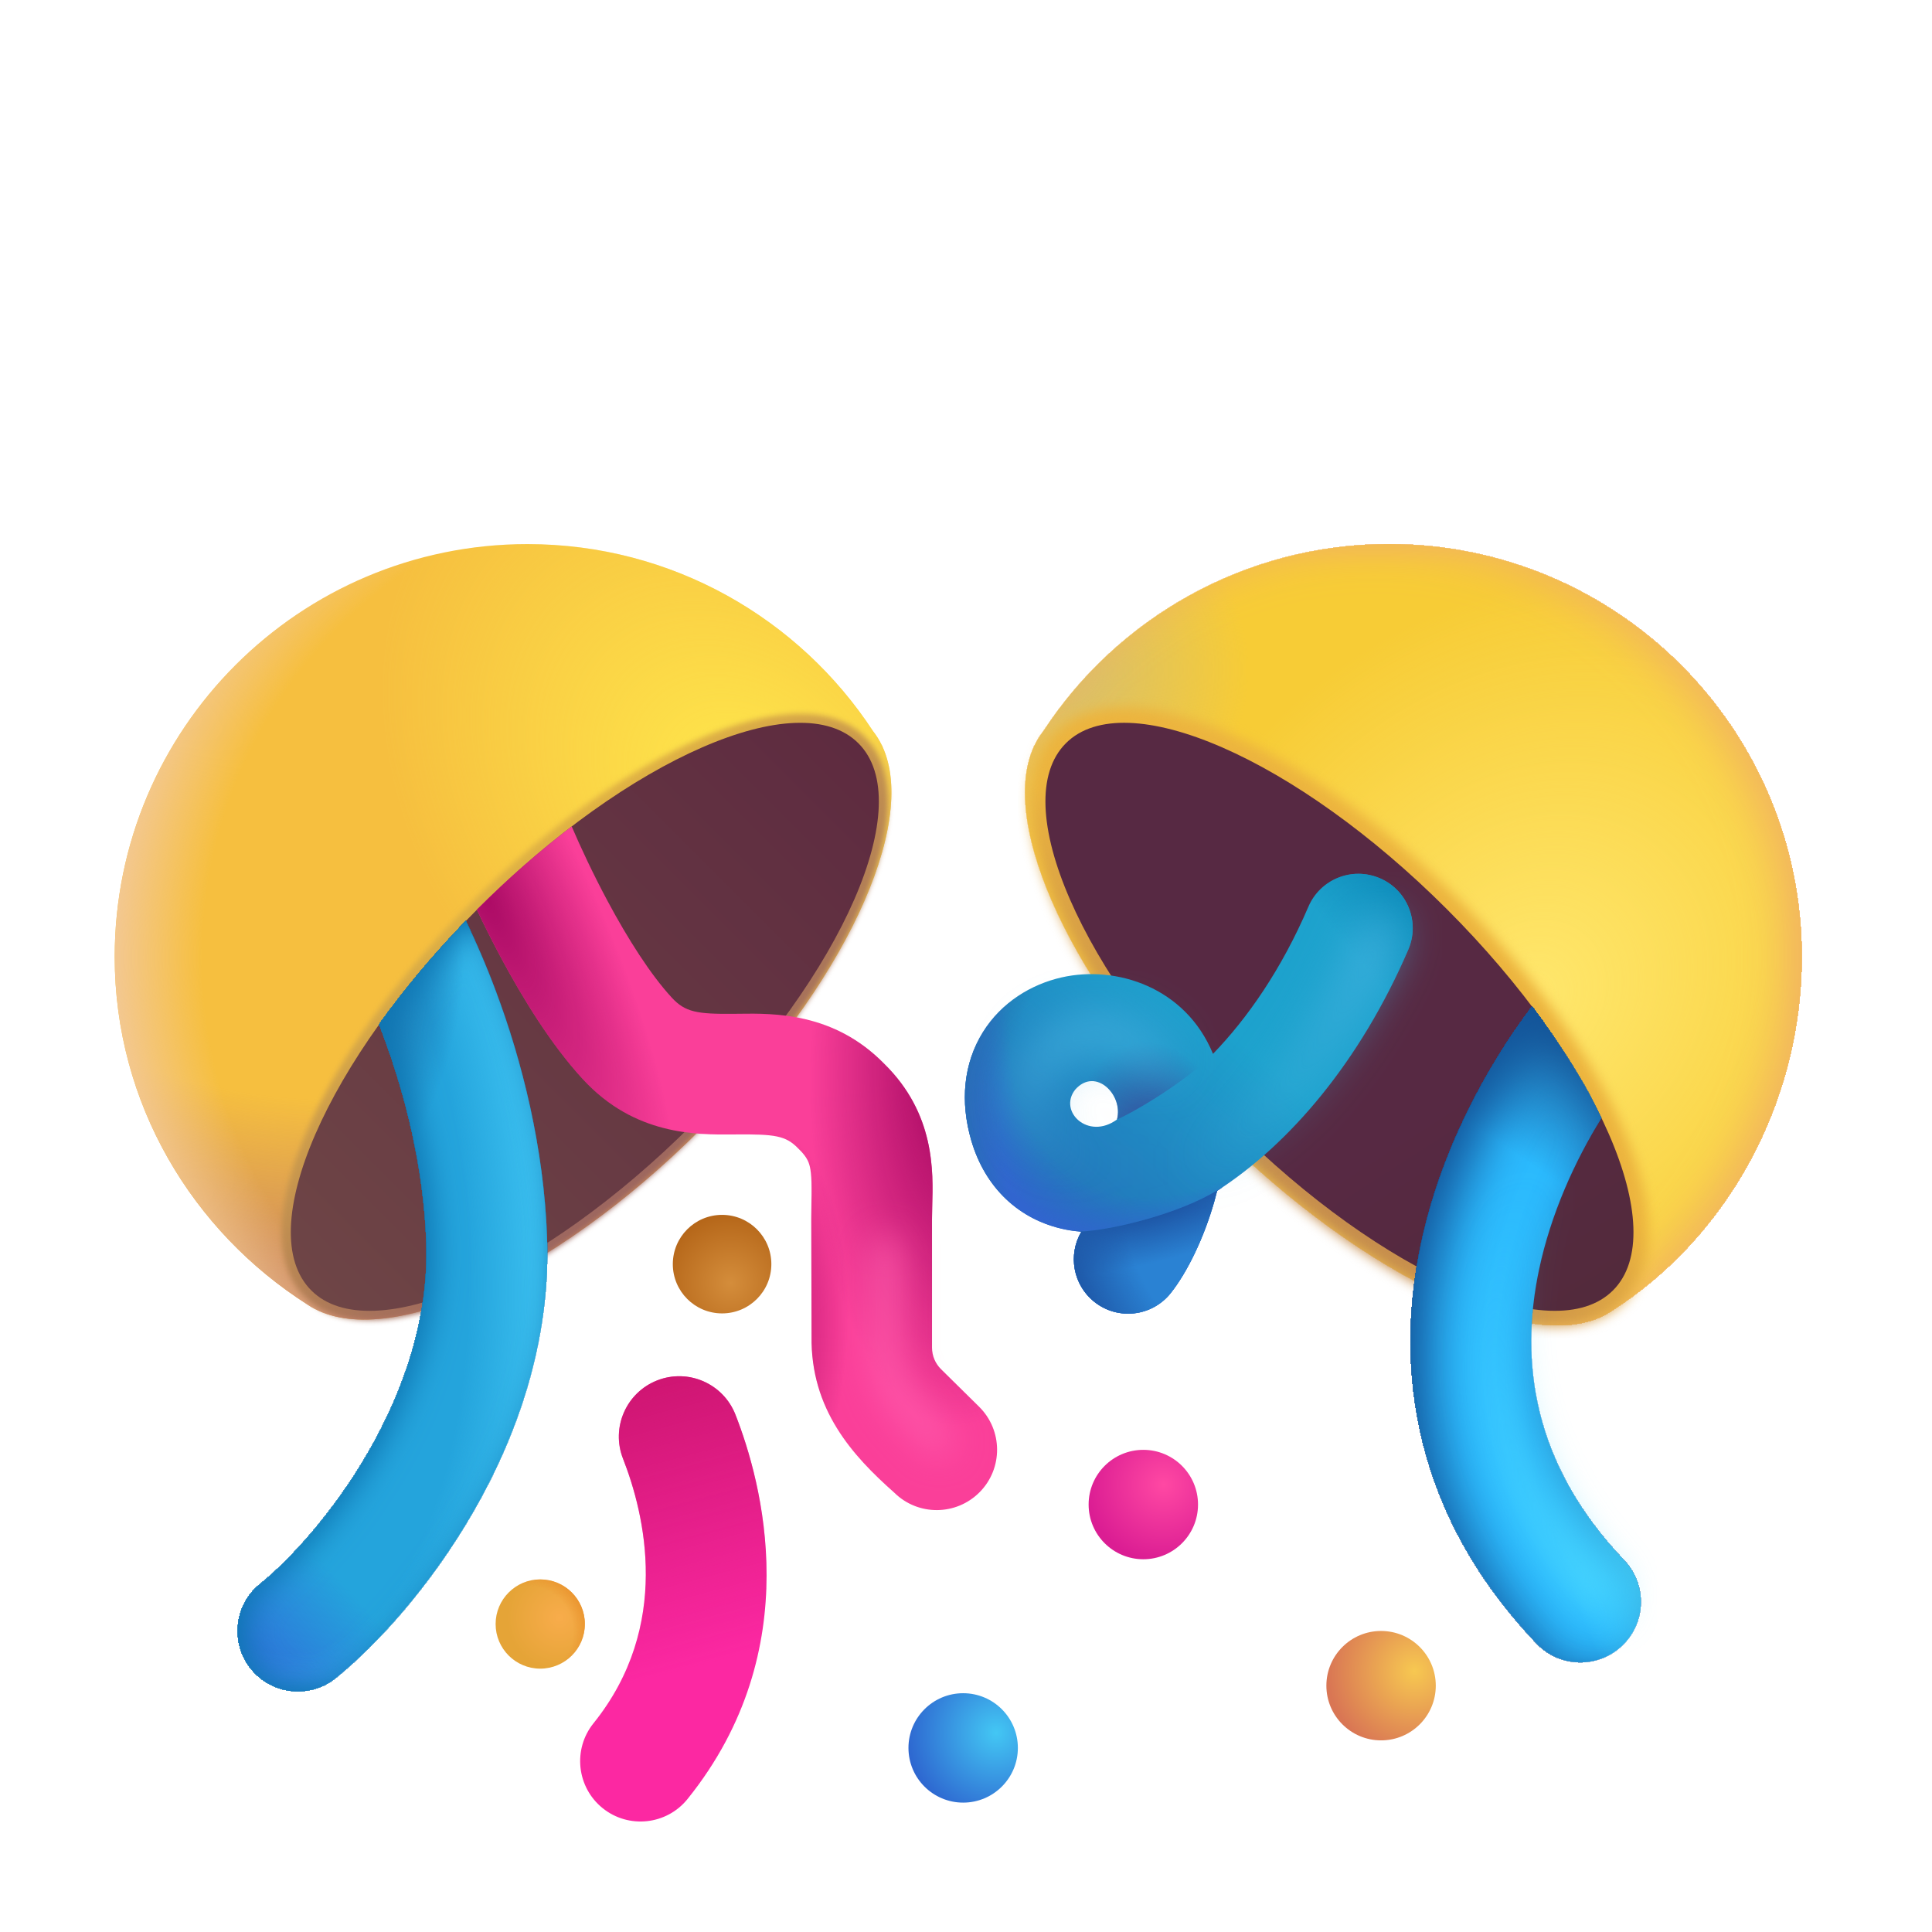
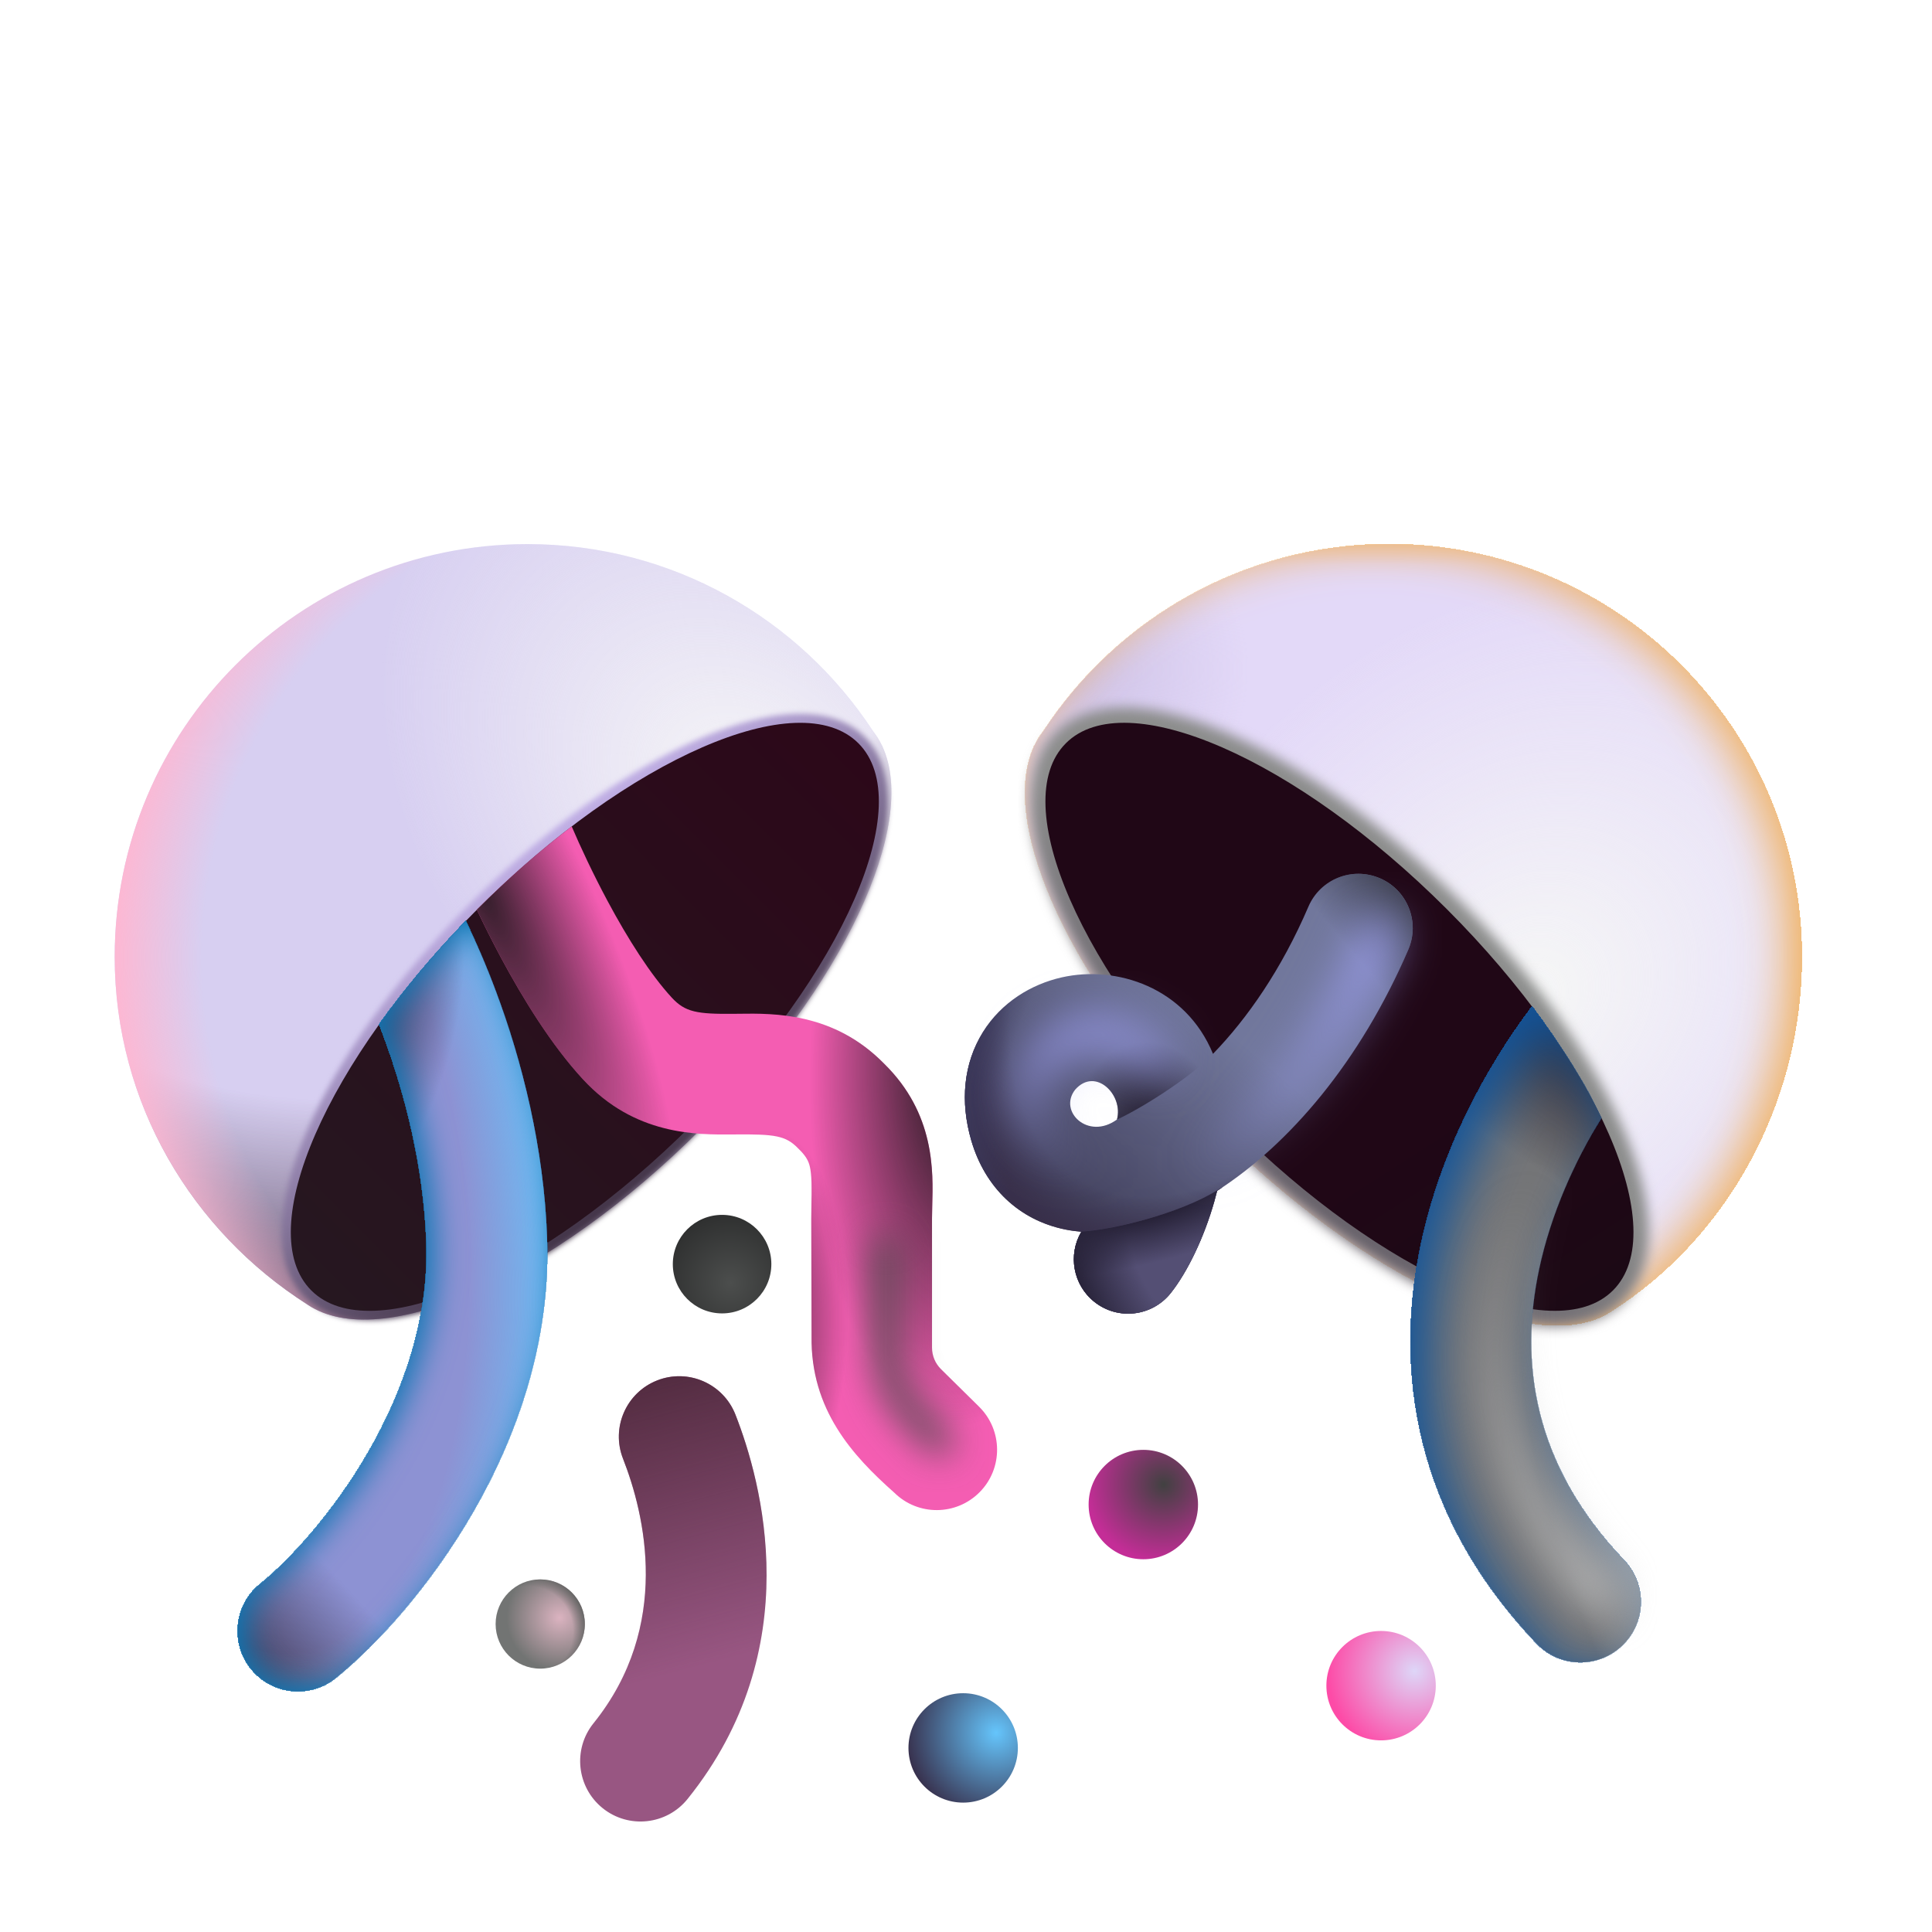
- <svg xmlns="http://www.w3.org/2000/svg" xmlns:xlink="http://www.w3.org/1999/xlink" fill="none" height="32" viewBox="0 0 32 32" width="32">
+ <svg xmlns="http://www.w3.org/2000/svg" xmlns:xlink="http://www.w3.org/1999/xlink" fill="none" height="32px" viewBox="0 0 32 32" width="32px">
  <filter id="a" color-interpolation-filters="sRGB" filterUnits="userSpaceOnUse" height="12.94" width="13.115" x="16.728" y="9.011">
    <feFlood flood-opacity="0" result="BackgroundImageFix" />
    <feBlend in="SourceGraphic" in2="BackgroundImageFix" mode="normal" result="shape" />
    <feColorMatrix in="SourceAlpha" result="hardAlpha" type="matrix" values="0 0 0 0 0 0 0 0 0 0 0 0 0 0 0 0 0 0 127 0" />
    <feOffset dx="-.25" />
    <feGaussianBlur stdDeviation=".375" />
    <feComposite in2="hardAlpha" k2="-1" k3="1" operator="arithmetic" />
    <feColorMatrix type="matrix" values="0 0 0 0 0.945 0 0 0 0 0.698 0 0 0 0 0.38 0 0 0 1 0" />
    <feBlend in2="shape" mode="normal" result="effect1_innerShadow_18_599" />
  </filter>
  <filter id="b" color-interpolation-filters="sRGB" filterUnits="userSpaceOnUse" height="10.64" width="10.64" x="16.865" y="11.521">
    <feFlood flood-opacity="0" result="BackgroundImageFix" />
    <feBlend in="SourceGraphic" in2="BackgroundImageFix" mode="normal" result="shape" />
    <feGaussianBlur result="effect1_foregroundBlur_18_599" stdDeviation=".1" />
  </filter>
  <filter id="c" color-interpolation-filters="sRGB" filterUnits="userSpaceOnUse" height="10.24" width="10.24" x="4.567" y="11.722">
    <feFlood flood-opacity="0" result="BackgroundImageFix" />
    <feBlend in="SourceGraphic" in2="BackgroundImageFix" mode="normal" result="shape" />
    <feGaussianBlur result="effect1_foregroundBlur_18_599" stdDeviation=".05" />
  </filter>
  <filter id="d" color-interpolation-filters="sRGB" filterUnits="userSpaceOnUse" height="12.758" width="5.279" x="3.937" y="15.255">
    <feFlood flood-opacity="0" result="BackgroundImageFix" />
    <feBlend in="SourceGraphic" in2="BackgroundImageFix" mode="normal" result="shape" />
    <feColorMatrix in="SourceAlpha" result="hardAlpha" type="matrix" values="0 0 0 0 0 0 0 0 0 0 0 0 0 0 0 0 0 0 127 0" />
    <feOffset dx=".15" />
    <feGaussianBlur stdDeviation=".25" />
    <feComposite in2="hardAlpha" k2="-1" k3="1" operator="arithmetic" />
    <feColorMatrix type="matrix" values="0 0 0 0 0.055 0 0 0 0 0.463 0 0 0 0 0.702 0 0 0 1 0" />
    <feBlend in2="shape" mode="normal" result="effect1_innerShadow_18_599" />
  </filter>
  <filter id="e" color-interpolation-filters="sRGB" filterUnits="userSpaceOnUse" height="4.825" width="2.506" x="13.871" y="19.871">
    <feFlood flood-opacity="0" result="BackgroundImageFix" />
    <feBlend in="SourceGraphic" in2="BackgroundImageFix" mode="normal" result="shape" />
    <feGaussianBlur result="effect1_foregroundBlur_18_599" stdDeviation=".3" />
  </filter>
  <filter id="f" color-interpolation-filters="sRGB" filterUnits="userSpaceOnUse" height="11.162" width="4.114" x="23.363" y="16.671">
    <feFlood flood-opacity="0" result="BackgroundImageFix" />
    <feBlend in="SourceGraphic" in2="BackgroundImageFix" mode="normal" result="shape" />
    <feColorMatrix in="SourceAlpha" result="hardAlpha" type="matrix" values="0 0 0 0 0 0 0 0 0 0 0 0 0 0 0 0 0 0 127 0" />
    <feOffset dx=".3" dy=".3" />
    <feGaussianBlur stdDeviation=".425" />
    <feComposite in2="hardAlpha" k2="-1" k3="1" operator="arithmetic" />
    <feColorMatrix type="matrix" values="0 0 0 0 0.071 0 0 0 0 0.329 0 0 0 0 0.6 0 0 0 1 0" />
    <feBlend in2="shape" mode="normal" result="effect1_innerShadow_18_599" />
  </filter>
  <filter id="g" color-interpolation-filters="sRGB" filterUnits="userSpaceOnUse" height="8.806" width="3.636" x="23.798" y="18.563">
    <feFlood flood-opacity="0" result="BackgroundImageFix" />
    <feBlend in="SourceGraphic" in2="BackgroundImageFix" mode="normal" result="shape" />
    <feGaussianBlur result="effect1_foregroundBlur_18_599" stdDeviation=".325" />
  </filter>
  <filter id="h" color-interpolation-filters="sRGB" filterUnits="userSpaceOnUse" height="4.422" width="4.169" x="16.014" y="16.092">
    <feFlood flood-opacity="0" result="BackgroundImageFix" />
    <feBlend in="SourceGraphic" in2="BackgroundImageFix" mode="normal" result="shape" />
    <feGaussianBlur result="effect1_foregroundBlur_18_599" stdDeviation=".375" />
  </filter>
  <filter id="i" color-interpolation-filters="sRGB" filterUnits="userSpaceOnUse" height="5.813" width="4.969" x="18.906" y="14.451">
    <feFlood flood-opacity="0" result="BackgroundImageFix" />
    <feBlend in="SourceGraphic" in2="BackgroundImageFix" mode="normal" result="shape" />
    <feGaussianBlur result="effect1_foregroundBlur_18_599" stdDeviation=".375" />
  </filter>
  <radialGradient id="j" cx="0" cy="0" gradientTransform="matrix(-4.875004 -5.312496 3.855538 -3.538029 12.4994 13.3572)" gradientUnits="userSpaceOnUse" r="1">
-     <stop offset="0" stop-color="#ffe94c" />
-     <stop offset="1" stop-color="#ffe94c" stop-opacity="0" />
+     <stop offset="0" stop-color="#F7F7F7" />
+     <stop offset="1" stop-color="#F7F7F7" stop-opacity="0" />
  </radialGradient>
  <radialGradient id="k" cx="0" cy="0" gradientTransform="matrix(6.499988 11.78331 -11.89495 6.561572 5.68692 9.01135)" gradientUnits="userSpaceOnUse" r="1">
-     <stop offset=".684" stop-color="#b9706d" stop-opacity="0" />
-     <stop offset="1" stop-color="#b9706d" />
+     <stop offset=".684" stop-color="#503E53" stop-opacity="0" />
+     <stop offset="1" stop-color="#503E53" />
  </radialGradient>
  <radialGradient id="l" cx="0" cy="0" gradientTransform="matrix(-9.162623 .5000793 -.5008548 -9.176832 11.0619 15.8572)" gradientUnits="userSpaceOnUse" r="1">
-     <stop offset=".839" stop-color="#f3c893" stop-opacity="0" />
-     <stop offset="1" stop-color="#f3c893" />
+     <stop offset=".839" stop-color="#FEB7D2" stop-opacity="0" />
+     <stop offset="1" stop-color="#FEB7D2" />
  </radialGradient>
  <radialGradient id="m" cx="0" cy="0" gradientTransform="matrix(5.027856 -5.547988 4.625985 4.192292 25.3239 16.5425)" gradientUnits="userSpaceOnUse" r="1">
-     <stop offset="0" stop-color="#ffe76d" />
-     <stop offset="1" stop-color="#ffe76d" stop-opacity="0" />
+     <stop offset="0" stop-color="#F6F7F6" />
+     <stop offset="1" stop-color="#F6F7F6" stop-opacity="0" />
  </radialGradient>
  <radialGradient id="n" cx="0" cy="0" gradientTransform="matrix(2.681198 1.413061 -1.415253 2.685356 17.642 11.1053)" gradientUnits="userSpaceOnUse" r="1">
-     <stop offset="0" stop-color="#d6be6f" />
-     <stop offset="1" stop-color="#d6be6f" stop-opacity="0" />
+     <stop offset="0" stop-color="#CDC1E6" />
+     <stop offset="1" stop-color="#CDC1E6" stop-opacity="0" />
  </radialGradient>
  <linearGradient id="o" gradientUnits="userSpaceOnUse" x1="-.892" x2="5.764" y1="5.106" y2="6.111">
-     <stop offset="0" stop-color="#ecb43e" />
-     <stop offset="1" stop-color="#925960" />
+     <stop offset="0" stop-color="#8C8D8C" />
+     <stop offset="1" stop-color="#36283D" />
  </linearGradient>
  <linearGradient id="p" gradientUnits="userSpaceOnUse" x1=".183" x2="2.519" y1="2.048" y2="12.816">
-     <stop offset="0" stop-color="#572943" />
-     <stop offset="1" stop-color="#4d2c30" />
+     <stop offset="0" stop-color="#200716" />
+     <stop offset="1" stop-color="#160C13" />
  </linearGradient>
  <linearGradient id="q" gradientUnits="userSpaceOnUse" x1="11.812" x2="13.187" y1="21.982" y2="27.17">
-     <stop offset="0" stop-color="#c9136c" />
-     <stop offset="1" stop-color="#c9136c" stop-opacity="0" />
+     <stop offset="0" stop-color="#4B2739" />
+     <stop offset="1" stop-color="#4B2739" stop-opacity="0" />
  </linearGradient>
  <linearGradient id="r" gradientUnits="userSpaceOnUse" x1="21.999" x2="16.999" y1="15.92" y2="21.757">
-     <stop offset=".253" stop-color="#1da2cd" />
-     <stop offset="1" stop-color="#255eb1" />
+     <stop offset=".253" stop-color="#71779C" />
+     <stop offset="1" stop-color="#2B263D" />
  </linearGradient>
  <linearGradient id="s" gradientUnits="userSpaceOnUse" x1="23.624" x2="22.593" y1="15.138" y2="16.013">
-     <stop offset="0" stop-color="#0d8cba" />
-     <stop offset="1" stop-color="#0d8cba" stop-opacity="0" />
+     <stop offset="0" stop-color="#3F4151" />
+     <stop offset="1" stop-color="#3F4151" stop-opacity="0" />
  </linearGradient>
  <radialGradient id="t" cx="0" cy="0" gradientTransform="matrix(-2.781222 4.875012 -3.15863 -1.802016 20.2494 15.4821)" gradientUnits="userSpaceOnUse" r="1">
-     <stop offset=".835" stop-color="#3165cf" stop-opacity="0" />
-     <stop offset="1" stop-color="#3165cf" />
+     <stop offset=".835" stop-color="#382F4A" stop-opacity="0" />
+     <stop offset="1" stop-color="#382F4A" />
  </radialGradient>
  <radialGradient id="u" cx="0" cy="0" gradientTransform="matrix(-6.274334 -1.297411 1.269387 -6.138811 21.792 18.6617)" gradientUnits="userSpaceOnUse" r="1">
-     <stop offset=".808" stop-color="#2471ad" stop-opacity="0" />
-     <stop offset=".95" stop-color="#2471ad" />
+     <stop offset=".808" stop-color="#3B3A5F" stop-opacity="0" />
+     <stop offset=".95" stop-color="#3B3A5F" />
  </radialGradient>
  <radialGradient id="v" cx="0" cy="0" gradientTransform="matrix(-.9999945 1.156259 -1.156259 -.9999945 16.4994 28.7009)" gradientUnits="userSpaceOnUse" r="1">
-     <stop offset="0" stop-color="#43c7f4" />
-     <stop offset="1" stop-color="#2d64cf" />
+     <stop offset="0" stop-color="#65C5FC" />
+     <stop offset="1" stop-color="#372E4A" />
  </radialGradient>
  <radialGradient id="w" cx="0" cy="0" gradientTransform="matrix(-.9832247 .823796 -.823796 -.9832247 19.2727 24.5886)" gradientUnits="userSpaceOnUse" r="1">
-     <stop offset="0" stop-color="#ff48a3" />
-     <stop offset="1" stop-color="#db1d93" />
+     <stop offset="0" stop-color="#414141" />
+     <stop offset="1" stop-color="#C42D97" />
  </radialGradient>
  <radialGradient id="x" cx="0" cy="0" gradientTransform="matrix(-1.171866 .8359454 -.8359454 -1.171866 23.4291 27.6775)" gradientUnits="userSpaceOnUse" r="1">
-     <stop offset="0" stop-color="#f7c851" />
-     <stop offset="1" stop-color="#d97654" />
+     <stop offset="0" stop-color="#DED6F8" />
+     <stop offset="1" stop-color="#FD4BA7" />
  </radialGradient>
  <radialGradient id="y" cx="0" cy="0" gradientTransform="matrix(-.1406253 -1.171873 1.171873 -.1406253 12.101 21.2478)" gradientUnits="userSpaceOnUse" r="1">
-     <stop offset="0" stop-color="#d48d3b" />
-     <stop offset="1" stop-color="#b46518" />
+     <stop offset="0" stop-color="#4C4E4D" />
+     <stop offset="1" stop-color="#2E2F2F" />
  </radialGradient>
  <radialGradient id="z" cx="0" cy="0" gradientTransform="matrix(-.6562448 .5781303 -.5781303 -.6562448 9.26501 26.7947)" gradientUnits="userSpaceOnUse" r="1">
-     <stop offset="0" stop-color="#f8ac4b" />
-     <stop offset="1" stop-color="#e5a437" />
+     <stop offset="0" stop-color="#DBB3C0" />
+     <stop offset="1" stop-color="#727473" />
  </radialGradient>
  <radialGradient id="A" cx="0" cy="0" gradientTransform="matrix(.8906247 -.4296879 .4296879 .8906247 8.74158 27.0212)" gradientUnits="userSpaceOnUse" r="1">
-     <stop offset=".757" stop-color="#eb9530" stop-opacity="0" />
-     <stop offset="1" stop-color="#eb9530" />
+     <stop offset=".757" stop-color="#626362" stop-opacity="0" />
+     <stop offset="1" stop-color="#626362" />
  </radialGradient>
  <linearGradient id="B" gradientUnits="userSpaceOnUse" x1="6.276" x2="12.932" y1="15.539" y2="16.544">
-     <stop offset="0" stop-color="#eabe3f" />
-     <stop offset="1" stop-color="#976061" />
+     <stop offset="0" stop-color="#D2C0FB" />
+     <stop offset="1" stop-color="#3A2C3D" />
  </linearGradient>
  <linearGradient id="C" gradientUnits="userSpaceOnUse" x1="9.687" x2="9.687" y1="10.433" y2="23.25">
-     <stop offset="0" stop-color="#5e2b40" />
-     <stop offset="1" stop-color="#6e4546" />
+     <stop offset="0" stop-color="#2C0819" />
+     <stop offset="1" stop-color="#261720" />
  </linearGradient>
  <linearGradient id="D" gradientUnits="userSpaceOnUse" x1="4.238" x2="6.042" y1="28.274" y2="26.613">
-     <stop offset="0" stop-color="#3067d9" />
-     <stop offset="1" stop-color="#3067d9" stop-opacity="0" />
+     <stop offset="0" stop-color="#39304A" />
+     <stop offset="1" stop-color="#39304A" stop-opacity="0" />
  </linearGradient>
  <radialGradient id="E" cx="0" cy="0" gradientTransform="matrix(5.273317 -.5408527 1.157129 11.28202 4.22082 19.985)" gradientUnits="userSpaceOnUse" r="1">
-     <stop offset=".655" stop-color="#47cefa" stop-opacity="0" />
-     <stop offset="1" stop-color="#47cefa" />
+     <stop offset=".655" stop-color="#62C9FE" stop-opacity="0" />
+     <stop offset="1" stop-color="#62C9FE" />
  </radialGradient>
  <radialGradient id="F" cx="0" cy="0" gradientTransform="matrix(1.447889 .4272465 -.9054221 3.068371 5.97097 17.1658)" gradientUnits="userSpaceOnUse" r="1">
-     <stop offset="0" stop-color="#1569a5" />
-     <stop offset="1" stop-color="#1569a5" stop-opacity="0" />
+     <stop offset="0" stop-color="#313051" />
+     <stop offset="1" stop-color="#313051" stop-opacity="0" />
  </radialGradient>
  <linearGradient id="G">
-     <stop offset="0" stop-color="#a80963" />
-     <stop offset="1" stop-color="#a80963" stop-opacity="0" />
+     <stop offset="0" stop-color="#2F1C27" />
+     <stop offset="1" stop-color="#2F1C27" stop-opacity="0" />
  </linearGradient>
  <radialGradient id="H" cx="0" cy="0" gradientTransform="matrix(2.947729 6.028085 -1.519183 .7428792 7.89758 14.6071)" gradientUnits="userSpaceOnUse" r="1" xlink:href="#G" />
  <radialGradient id="I" cx="0" cy="0" gradientTransform="matrix(-.3090958 6.361565 -2.651382 -.1288254 16.084 17.3011)" gradientUnits="userSpaceOnUse" r="1">
-     <stop offset=".198" stop-color="#a80963" />
-     <stop offset="1" stop-color="#a80963" stop-opacity="0" />
+     <stop offset=".198" stop-color="#2F1C27" />
+     <stop offset="1" stop-color="#2F1C27" stop-opacity="0" />
  </radialGradient>
  <radialGradient id="J" cx="0" cy="0" gradientTransform="matrix(.398559 -3.731938 1.615722 .1725539 12.3883 22.4461)" gradientUnits="userSpaceOnUse" r="1" xlink:href="#G" />
  <linearGradient id="K" gradientUnits="userSpaceOnUse" x1="26.687" x2="25.27" y1="17.17" y2="19.232">
-     <stop offset="0" stop-color="#184e8c" />
-     <stop offset="1" stop-color="#184e8c" stop-opacity="0" />
+     <stop offset="0" stop-color="#1F1C2C" />
+     <stop offset="1" stop-color="#1F1C2C" stop-opacity="0" />
  </linearGradient>
  <radialGradient id="L" cx="0" cy="0" gradientTransform="matrix(-1.489878 .4062432 -1.335331 -4.897262 27.1768 24.826)" gradientUnits="userSpaceOnUse" r="1">
-     <stop offset="0" stop-color="#4bdcff" />
-     <stop offset="1" stop-color="#4bdcff" stop-opacity="0" />
+     <stop offset="0" stop-color="#B8B8B8" />
+     <stop offset="1" stop-color="#B8B8B8" stop-opacity="0" />
  </radialGradient>
  <linearGradient id="M" gradientUnits="userSpaceOnUse" x1="26.484" x2="25.616" y1="26.42" y2="19.513">
-     <stop offset="0" stop-color="#4bdaff" />
-     <stop offset="1" stop-color="#4bdaff" stop-opacity="0" />
+     <stop offset="0" stop-color="#B5B5B5" />
+     <stop offset="1" stop-color="#B5B5B5" stop-opacity="0" />
  </linearGradient>
  <radialGradient id="N" cx="0" cy="0" gradientTransform="matrix(.2500004 1.015623 -3.331425 .8200461 18.9213 19.8884)" gradientUnits="userSpaceOnUse" r="1">
-     <stop offset=".306" stop-color="#1e58a8" />
-     <stop offset="1" stop-color="#1e58a8" stop-opacity="0" />
+     <stop offset=".306" stop-color="#272238" />
+     <stop offset="1" stop-color="#272238" stop-opacity="0" />
  </radialGradient>
  <radialGradient id="O" cx="0" cy="0" gradientTransform="matrix(-2.353157 .7187587 -1.011254 -3.310762 20.14 20.3259)" gradientUnits="userSpaceOnUse" r="1">
-     <stop offset=".59" stop-color="#1e58a8" stop-opacity="0" />
-     <stop offset="1" stop-color="#1e58a8" />
+     <stop offset=".59" stop-color="#272238" stop-opacity="0" />
+     <stop offset="1" stop-color="#272238" />
  </radialGradient>
  <radialGradient id="P" cx="0" cy="0" gradientTransform="matrix(-.07031283 -1.531247 1.258774 -.05780123 19.015 18.7868)" gradientUnits="userSpaceOnUse" r="1">
-     <stop offset=".187" stop-color="#3258a2" />
-     <stop offset="1" stop-color="#3258a2" stop-opacity="0" />
+     <stop offset=".187" stop-color="#282235" />
+     <stop offset="1" stop-color="#282235" stop-opacity="0" />
  </radialGradient>
  <linearGradient id="Q">
-     <stop offset="0" stop-color="#46b4e2" />
-     <stop offset="1" stop-color="#46b4e2" stop-opacity="0" />
+     <stop offset="0" stop-color="#A3A5FB" />
+     <stop offset="1" stop-color="#A3A5FB" stop-opacity="0" />
  </linearGradient>
  <linearGradient id="R" gradientUnits="userSpaceOnUse" x1="17.843" x2="18.037" xlink:href="#Q" y1="16.782" y2="19.513" />
  <linearGradient id="S" gradientUnits="userSpaceOnUse" x1="22.687" x2="20.347" xlink:href="#Q" y1="15.451" y2="19.89" />
-   <path d="m14.617 12.367.002-.002c-.005-.008-.009-.015-.014-.023-.041-.084-.089-.161-.145-.232-1.221-1.865-3.329-3.098-5.724-3.098-3.775 0-6.836 3.061-6.836 6.836 0 2.429 1.289 4.55 3.197 5.762 1.208.809 4.034-.43 6.512-2.909 2.363-2.363 3.601-5.043 3.008-6.334z" fill="#f6bf3f" />
+   <path d="m14.617 12.367.002-.002c-.005-.008-.009-.015-.014-.023-.041-.084-.089-.161-.145-.232-1.221-1.865-3.329-3.098-5.724-3.098-3.775 0-6.836 3.061-6.836 6.836 0 2.429 1.289 4.55 3.197 5.762 1.208.809 4.034-.43 6.512-2.909 2.363-2.363 3.601-5.043 3.008-6.334z" fill="#D7CFF1" />
  <path d="m14.617 12.367.002-.002c-.005-.008-.009-.015-.014-.023-.041-.084-.089-.161-.145-.232-1.221-1.865-3.329-3.098-5.724-3.098-3.775 0-6.836 3.061-6.836 6.836 0 2.429 1.289 4.55 3.197 5.762 1.208.809 4.034-.43 6.512-2.909 2.363-2.363 3.601-5.043 3.008-6.334z" fill="url(#j)" />
  <path d="m14.617 12.367.002-.002c-.005-.008-.009-.015-.014-.023-.041-.084-.089-.161-.145-.232-1.221-1.865-3.329-3.098-5.724-3.098-3.775 0-6.836 3.061-6.836 6.836 0 2.429 1.289 4.55 3.197 5.762 1.208.809 4.034-.43 6.512-2.909 2.363-2.363 3.601-5.043 3.008-6.334z" fill="url(#k)" />
  <path d="m14.617 12.367.002-.002c-.005-.008-.009-.015-.014-.023-.041-.084-.089-.161-.145-.232-1.221-1.865-3.329-3.098-5.724-3.098-3.775 0-6.836 3.061-6.836 6.836 0 2.429 1.289 4.55 3.197 5.762 1.208.809 4.034-.43 6.512-2.909 2.363-2.363 3.601-5.043 3.008-6.334z" fill="url(#l)" />
  <g filter="url(#a)">
-     <path d="m17.125 12.367-.002-.002c.004-.008.009-.015.014-.023.041-.084.089-.161.145-.232 1.221-1.865 3.329-3.098 5.724-3.098 3.775 0 6.836 3.061 6.836 6.836 0 2.429-1.248 4.657-3.156 5.869-1.208.809-4.084-.537-6.562-3.016-2.364-2.363-3.591-5.043-2.999-6.334z" fill="#f7cc36" />
+     <path d="m17.125 12.367-.002-.002c.004-.008.009-.015.014-.023.041-.084.089-.161.145-.232 1.221-1.865 3.329-3.098 5.724-3.098 3.775 0 6.836 3.061 6.836 6.836 0 2.429-1.248 4.657-3.156 5.869-1.208.809-4.084-.537-6.562-3.016-2.364-2.363-3.591-5.043-2.999-6.334z" fill="#E3D9F8" />
    <path d="m17.125 12.367-.002-.002c.004-.008.009-.015.014-.023.041-.084.089-.161.145-.232 1.221-1.865 3.329-3.098 5.724-3.098 3.775 0 6.836 3.061 6.836 6.836 0 2.429-1.248 4.657-3.156 5.869-1.208.809-4.084-.537-6.562-3.016-2.364-2.363-3.591-5.043-2.999-6.334z" fill="url(#m)" />
    <path d="m17.125 12.367-.002-.002c.004-.008.009-.015.014-.023.041-.084.089-.161.145-.232 1.221-1.865 3.329-3.098 5.724-3.098 3.775 0 6.836 3.061 6.836 6.836 0 2.429-1.248 4.657-3.156 5.869-1.208.809-4.084-.537-6.562-3.016-2.364-2.363-3.591-5.043-2.999-6.334z" fill="url(#n)" />
  </g>
  <g filter="url(#b)">
    <ellipse rx="2.519" ry="6.408" stroke="url(#o)" stroke-width=".5" transform="matrix(-.707107 .707107 .707107 .707107 22.1855 16.8416)" />
  </g>
  <ellipse fill="url(#p)" rx="2.519" ry="6.408" transform="matrix(-.707107 .707107 .707107 .707107 22.1855 16.8416)" />
  <g clip-rule="evenodd" fill-rule="evenodd">
-     <path d="m10.885 22.864c.514-.202 1.094.052 1.296.566.433 1.105 1.207 3.882-.793 6.367-.346.43-.976.498-1.406.152-.43-.346-.498-.976-.152-1.406 1.3-1.616.848-3.467.489-4.383-.201-.514.052-1.094.566-1.296z" fill="#fc28a2" />
+     <path d="m10.885 22.864c.514-.202 1.094.052 1.296.566.433 1.105 1.207 3.882-.793 6.367-.346.43-.976.498-1.406.152-.43-.346-.498-.976-.152-1.406 1.3-1.616.848-3.467.489-4.383-.201-.514.052-1.094.566-1.296z" fill="#985682" />
    <path d="m10.885 22.864c.514-.202 1.094.052 1.296.566.433 1.105 1.207 3.882-.793 6.367-.346.43-.976.498-1.406.152-.43-.346-.498-.976-.152-1.406 1.3-1.616.848-3.467.489-4.383-.201-.514.052-1.094.566-1.296z" fill="url(#q)" />
    <path d="m22.854 14.546c.457.196.668.725.472 1.182-.796 1.856-1.976 3.231-3.166 3.995-.015.059-.03.116-.046.172-.173.609-.45 1.178-.723 1.522-.309.389-.875.455-1.264.146-.356-.282-.441-.78-.217-1.161-.09-.008-.179-.02-.268-.038-.762-.156-1.325-.69-1.554-1.472-.189-.647-.129-1.277.191-1.794.311-.501.806-.796 1.304-.909.906-.206 2.054.163 2.508 1.266.57-.588 1.135-1.4 1.58-2.437.196-.457.725-.668 1.182-.472zm-5.045 3.501c.338-.381.803.091.691.496-.477.348-.977-.135-.691-.496z" fill="url(#r)" />
    <path d="m22.854 14.546c.457.196.668.725.472 1.182-.796 1.856-1.976 3.231-3.166 3.995-.015.059-.03.116-.046.172-.173.609-.45 1.178-.723 1.522-.309.389-.875.455-1.264.146-.356-.282-.441-.78-.217-1.161-.09-.008-.179-.02-.268-.038-.762-.156-1.325-.69-1.554-1.472-.189-.647-.129-1.277.191-1.794.311-.501.806-.796 1.304-.909.906-.206 2.054.163 2.508 1.266.57-.588 1.135-1.4 1.58-2.437.196-.457.725-.668 1.182-.472zm-5.045 3.501c.338-.381.803.091.691.496-.477.348-.977-.135-.691-.496z" fill="url(#s)" />
    <path d="m22.854 14.546c.457.196.668.725.472 1.182-.796 1.856-1.976 3.231-3.166 3.995-.015.059-.03.116-.046.172-.173.609-.45 1.178-.723 1.522-.309.389-.875.455-1.264.146-.356-.282-.441-.78-.217-1.161-.09-.008-.179-.02-.268-.038-.762-.156-1.325-.69-1.554-1.472-.189-.647-.129-1.277.191-1.794.311-.501.806-.796 1.304-.909.906-.206 2.054.163 2.508 1.266.57-.588 1.135-1.4 1.58-2.437.196-.457.725-.668 1.182-.472zm-5.045 3.501c.338-.381.803.091.691.496-.477.348-.977-.135-.691-.496z" fill="url(#t)" />
    <path d="m22.854 14.546c.457.196.668.725.472 1.182-.796 1.856-1.976 3.231-3.166 3.995-.015.059-.03.116-.046.172-.173.609-.45 1.178-.723 1.522-.309.389-.875.455-1.264.146-.356-.282-.441-.78-.217-1.161-.09-.008-.179-.02-.268-.038-.762-.156-1.325-.69-1.554-1.472-.189-.647-.129-1.277.191-1.794.311-.501.806-.796 1.304-.909.906-.206 2.054.163 2.508 1.266.57-.588 1.135-1.4 1.58-2.437.196-.457.725-.668 1.182-.472zm-5.045 3.501c.338-.381.803.091.691.496-.477.348-.977-.135-.691-.496z" fill="url(#u)" />
  </g>
  <circle cx="15.953" cy="28.951" fill="url(#v)" r=".906" />
  <circle cx="18.937" cy="24.92" fill="url(#w)" r=".906" />
  <circle cx="22.875" cy="27.92" fill="url(#x)" r=".906" />
  <circle cx="11.96" cy="20.938" fill="url(#y)" r=".816" />
  <circle cx="8.948" cy="26.899" fill="url(#z)" r=".739" />
  <circle cx="8.948" cy="26.899" fill="url(#A)" r=".739" />
  <g filter="url(#c)">
    <ellipse cx="9.687" cy="16.842" rx="2.519" ry="6.408" stroke="url(#B)" stroke-width=".3" transform="matrix(.7071068 .7071068 -.7071068 .7071068 14.74603 -1.916875)" />
  </g>
  <ellipse cx="9.687" cy="16.842" fill="url(#C)" rx="2.519" ry="6.408" transform="matrix(.7071068 .7071068 -.7071068 .7071068 14.74603 -1.916875)" />
  <g filter="url(#d)">
-     <path d="m6.281 16.965c.405-.567.887-1.145 1.433-1.71.174.355.344.748.499 1.164.432 1.153.797 2.591.848 4.092.059 1.734-.515 3.305-1.228 4.54-.711 1.232-1.598 2.198-2.268 2.74-.429.347-1.059.281-1.406-.148-.347-.429-.281-1.059.148-1.406.476-.385 1.203-1.161 1.793-2.184.589-1.02 1.004-2.22.961-3.473-.042-1.234-.347-2.455-.722-3.459-.02-.052-.039-.104-.059-.155z" fill="#24a4dc" />
+     <path d="m6.281 16.965c.405-.567.887-1.145 1.433-1.71.174.355.344.748.499 1.164.432 1.153.797 2.591.848 4.092.059 1.734-.515 3.305-1.228 4.54-.711 1.232-1.598 2.198-2.268 2.74-.429.347-1.059.281-1.406-.148-.347-.429-.281-1.059.148-1.406.476-.385 1.203-1.161 1.793-2.184.589-1.02 1.004-2.22.961-3.473-.042-1.234-.347-2.455-.722-3.459-.02-.052-.039-.104-.059-.155z" fill="#8D92D3" />
    <path d="m6.281 16.965c.405-.567.887-1.145 1.433-1.71.174.355.344.748.499 1.164.432 1.153.797 2.591.848 4.092.059 1.734-.515 3.305-1.228 4.54-.711 1.232-1.598 2.198-2.268 2.74-.429.347-1.059.281-1.406-.148-.347-.429-.281-1.059.148-1.406.476-.385 1.203-1.161 1.793-2.184.589-1.02 1.004-2.22.961-3.473-.042-1.234-.347-2.455-.722-3.459-.02-.052-.039-.104-.059-.155z" fill="url(#D)" />
    <path d="m6.281 16.965c.405-.567.887-1.145 1.433-1.71.174.355.344.748.499 1.164.432 1.153.797 2.591.848 4.092.059 1.734-.515 3.305-1.228 4.54-.711 1.232-1.598 2.198-2.268 2.74-.429.347-1.059.281-1.406-.148-.347-.429-.281-1.059.148-1.406.476-.385 1.203-1.161 1.793-2.184.589-1.02 1.004-2.22.961-3.473-.042-1.234-.347-2.455-.722-3.459-.02-.052-.039-.104-.059-.155z" fill="url(#E)" />
    <path d="m6.281 16.965c.405-.567.887-1.145 1.433-1.71.174.355.344.748.499 1.164.432 1.153.797 2.591.848 4.092.059 1.734-.515 3.305-1.228 4.54-.711 1.232-1.598 2.198-2.268 2.74-.429.347-1.059.281-1.406-.148-.347-.429-.281-1.059.148-1.406.476-.385 1.203-1.161 1.793-2.184.589-1.02 1.004-2.22.961-3.473-.042-1.234-.347-2.455-.722-3.459-.02-.052-.039-.104-.059-.155z" fill="url(#F)" />
  </g>
-   <path d="m7.898 15.068c.003-.003.005-.005.008-.008.514-.514 1.041-.974 1.563-1.372.145.339.351.781.594 1.235.336.628.711 1.218 1.063 1.6.223.242.418.275 1.034.269l.08-.001c.584-.008 1.573-.021 2.404.827.842.827.814 1.779.797 2.362-.002.074-.004.143-.004.204v2.138c0 .134.054.262.149.356l.631.622c.393.388.398 1.021.01 1.414-.388.393-1.021.398-1.414.01-.691-.613-1.39-1.374-1.371-2.597l-.005-1.944c0-.095.002-.186.003-.267l0-.008c.002-.086.003-.159.002-.228-0-.14-.007-.235-.019-.309-.018-.109-.05-.2-.184-.331l-.01-.01-.01-.01c-.205-.211-.383-.236-1.041-.23l-.028 0c-.617.006-1.639.016-2.496-.915-.523-.568-.992-1.333-1.355-2.011-.147-.275-.282-.546-.402-.799z" fill="#fa3f99" />
+   <path d="m7.898 15.068c.003-.003.005-.005.008-.008.514-.514 1.041-.974 1.563-1.372.145.339.351.781.594 1.235.336.628.711 1.218 1.063 1.6.223.242.418.275 1.034.269l.08-.001c.584-.008 1.573-.021 2.404.827.842.827.814 1.779.797 2.362-.002.074-.004.143-.004.204v2.138c0 .134.054.262.149.356l.631.622c.393.388.398 1.021.01 1.414-.388.393-1.021.398-1.414.01-.691-.613-1.39-1.374-1.371-2.597l-.005-1.944c0-.095.002-.186.003-.267l0-.008c.002-.086.003-.159.002-.228-0-.14-.007-.235-.019-.309-.018-.109-.05-.2-.184-.331l-.01-.01-.01-.01c-.205-.211-.383-.236-1.041-.23l-.028 0c-.617.006-1.639.016-2.496-.915-.523-.568-.992-1.333-1.355-2.011-.147-.275-.282-.546-.402-.799z" fill="#F45DB2" />
  <path d="m7.898 15.068c.003-.003.005-.005.008-.008.514-.514 1.041-.974 1.563-1.372.145.339.351.781.594 1.235.336.628.711 1.218 1.063 1.6.223.242.418.275 1.034.269l.08-.001c.584-.008 1.573-.021 2.404.827.842.827.814 1.779.797 2.362-.002.074-.004.143-.004.204v2.138c0 .134.054.262.149.356l.631.622c.393.388.398 1.021.01 1.414-.388.393-1.021.398-1.414.01-.691-.613-1.39-1.374-1.371-2.597l-.005-1.944c0-.095.002-.186.003-.267l0-.008c.002-.086.003-.159.002-.228-0-.14-.007-.235-.019-.309-.018-.109-.05-.2-.184-.331l-.01-.01-.01-.01c-.205-.211-.383-.236-1.041-.23l-.028 0c-.617.006-1.639.016-2.496-.915-.523-.568-.992-1.333-1.355-2.011-.147-.275-.282-.546-.402-.799z" fill="url(#H)" />
  <path d="m7.898 15.068c.003-.003.005-.005.008-.008.514-.514 1.041-.974 1.563-1.372.145.339.351.781.594 1.235.336.628.711 1.218 1.063 1.6.223.242.418.275 1.034.269l.08-.001c.584-.008 1.573-.021 2.404.827.842.827.814 1.779.797 2.362-.002.074-.004.143-.004.204v2.138c0 .134.054.262.149.356l.631.622c.393.388.398 1.021.01 1.414-.388.393-1.021.398-1.414.01-.691-.613-1.39-1.374-1.371-2.597l-.005-1.944c0-.095.002-.186.003-.267l0-.008c.002-.086.003-.159.002-.228-0-.14-.007-.235-.019-.309-.018-.109-.05-.2-.184-.331l-.01-.01-.01-.01c-.205-.211-.383-.236-1.041-.23l-.028 0c-.617.006-1.639.016-2.496-.915-.523-.568-.992-1.333-1.355-2.011-.147-.275-.282-.546-.402-.799z" fill="url(#I)" />
  <path d="m7.898 15.068c.003-.003.005-.005.008-.008.514-.514 1.041-.974 1.563-1.372.145.339.351.781.594 1.235.336.628.711 1.218 1.063 1.6.223.242.418.275 1.034.269l.08-.001c.584-.008 1.573-.021 2.404.827.842.827.814 1.779.797 2.362-.002.074-.004.143-.004.204v2.138c0 .134.054.262.149.356l.631.622c.393.388.398 1.021.01 1.414-.388.393-1.021.398-1.414.01-.691-.613-1.39-1.374-1.371-2.597l-.005-1.944c0-.095.002-.186.003-.267l0-.008c.002-.086.003-.159.002-.228-0-.14-.007-.235-.019-.309-.018-.109-.05-.2-.184-.331l-.01-.01-.01-.01c-.205-.211-.383-.236-1.041-.23l-.028 0c-.617.006-1.639.016-2.496-.915-.523-.568-.992-1.333-1.355-2.011-.147-.275-.282-.546-.402-.799z" fill="url(#J)" />
  <g filter="url(#e)">
-     <path d="m14.671 20.671v1.678c0 .388.15.76.419 1.04l.487.506" stroke="#ff5cac" stroke-linecap="round" stroke-width=".4" />
+     <path d="m14.671 20.671v1.678c0 .388.15.76.419 1.04l.487.506" stroke="#494949" stroke-linecap="round" stroke-width=".4" />
  </g>
  <g filter="url(#f)">
-     <path d="m25.376 16.671c.481.649.875 1.255 1.147 1.847-.438.709-.838 1.593-1.031 2.506-.325 1.531-.106 3.23 1.409 4.82.381.4.366 1.033-.034 1.414s-1.033.366-1.414-.034c-2.035-2.135-2.358-4.535-1.918-6.614.33-1.559 1.085-2.937 1.841-3.938z" fill="#2bbafe" />
+     <path d="m25.376 16.671c.481.649.875 1.255 1.147 1.847-.438.709-.838 1.593-1.031 2.506-.325 1.531-.106 3.23 1.409 4.82.381.4.366 1.033-.034 1.414s-1.033.366-1.414-.034c-2.035-2.135-2.358-4.535-1.918-6.614.33-1.559 1.085-2.937 1.841-3.938z" fill="#747476" />
    <path d="m25.376 16.671c.481.649.875 1.255 1.147 1.847-.438.709-.838 1.593-1.031 2.506-.325 1.531-.106 3.23 1.409 4.82.381.4.366 1.033-.034 1.414s-1.033.366-1.414-.034c-2.035-2.135-2.358-4.535-1.918-6.614.33-1.559 1.085-2.937 1.841-3.938z" fill="url(#K)" />
  </g>
  <path d="m25.376 16.671c.481.649.875 1.255 1.147 1.847-.438.709-.838 1.593-1.031 2.506-.325 1.531-.106 3.23 1.409 4.82.381.4.366 1.033-.034 1.414s-1.033.366-1.414-.034c-2.035-2.135-2.358-4.535-1.918-6.614.33-1.559 1.085-2.937 1.841-3.938z" fill="url(#L)" />
  <g filter="url(#g)">
    <path d="m25.421 19.513c-.693 1.146-1.45 4.131 1.062 6.906" stroke="url(#M)" stroke-linecap="round" stroke-width=".6" />
  </g>
-   <path d="m20.257 19.66c-.032.022-.065.043-.097.064-.015.059-.03.116-.046.172-.173.61-.45 1.178-.723 1.522-.309.39-.875.455-1.264.146-.356-.282-.441-.78-.217-1.161-.01-.001-.019-.002-.029-.003.507-.018 1.666-.296 2.301-.698.025-.016.05-.03.074-.041z" fill="#2a82d3" />
+   <path d="m20.257 19.66c-.032.022-.065.043-.097.064-.015.059-.03.116-.046.172-.173.61-.45 1.178-.723 1.522-.309.39-.875.455-1.264.146-.356-.282-.441-.78-.217-1.161-.01-.001-.019-.002-.029-.003.507-.018 1.666-.296 2.301-.698.025-.016.05-.03.074-.041z" fill="#544F74" />
  <path d="m20.257 19.66c-.032.022-.065.043-.097.064-.015.059-.03.116-.046.172-.173.61-.45 1.178-.723 1.522-.309.39-.875.455-1.264.146-.356-.282-.441-.78-.217-1.161-.01-.001-.019-.002-.029-.003.507-.018 1.666-.296 2.301-.698.025-.016.05-.03.074-.041z" fill="url(#N)" />
  <path d="m20.257 19.66c-.032.022-.065.043-.097.064-.015.059-.03.116-.046.172-.173.61-.45 1.178-.723 1.522-.309.39-.875.455-1.264.146-.356-.282-.441-.78-.217-1.161-.01-.001-.019-.002-.029-.003.507-.018 1.666-.296 2.301-.698.025-.016.05-.03.074-.041z" fill="url(#O)" />
  <path d="m20.092 17.455c-.454-1.103-1.602-1.472-2.508-1.266-.498.113-.993.408-1.304.909-.226.364-.323.785-.293 1.228h1.743c-.014-.091.008-.189.08-.279.338-.381.803.091.691.496.355-.161 1.175-.659 1.592-1.089z" fill="url(#P)" />
  <g filter="url(#h)">
    <path d="m18.842 19.483c-.447.085-1.31.051-1.719-.8-.515-1.072.889-2.263 2.059-1.135" stroke="url(#R)" stroke-linecap="round" stroke-width=".5" />
  </g>
  <g filter="url(#i)">
    <path d="m22.874 15.451c-.292.688-1.244 2.737-2.969 3.812" stroke="url(#S)" stroke-linecap="round" stroke-width=".5" />
  </g>
</svg>
